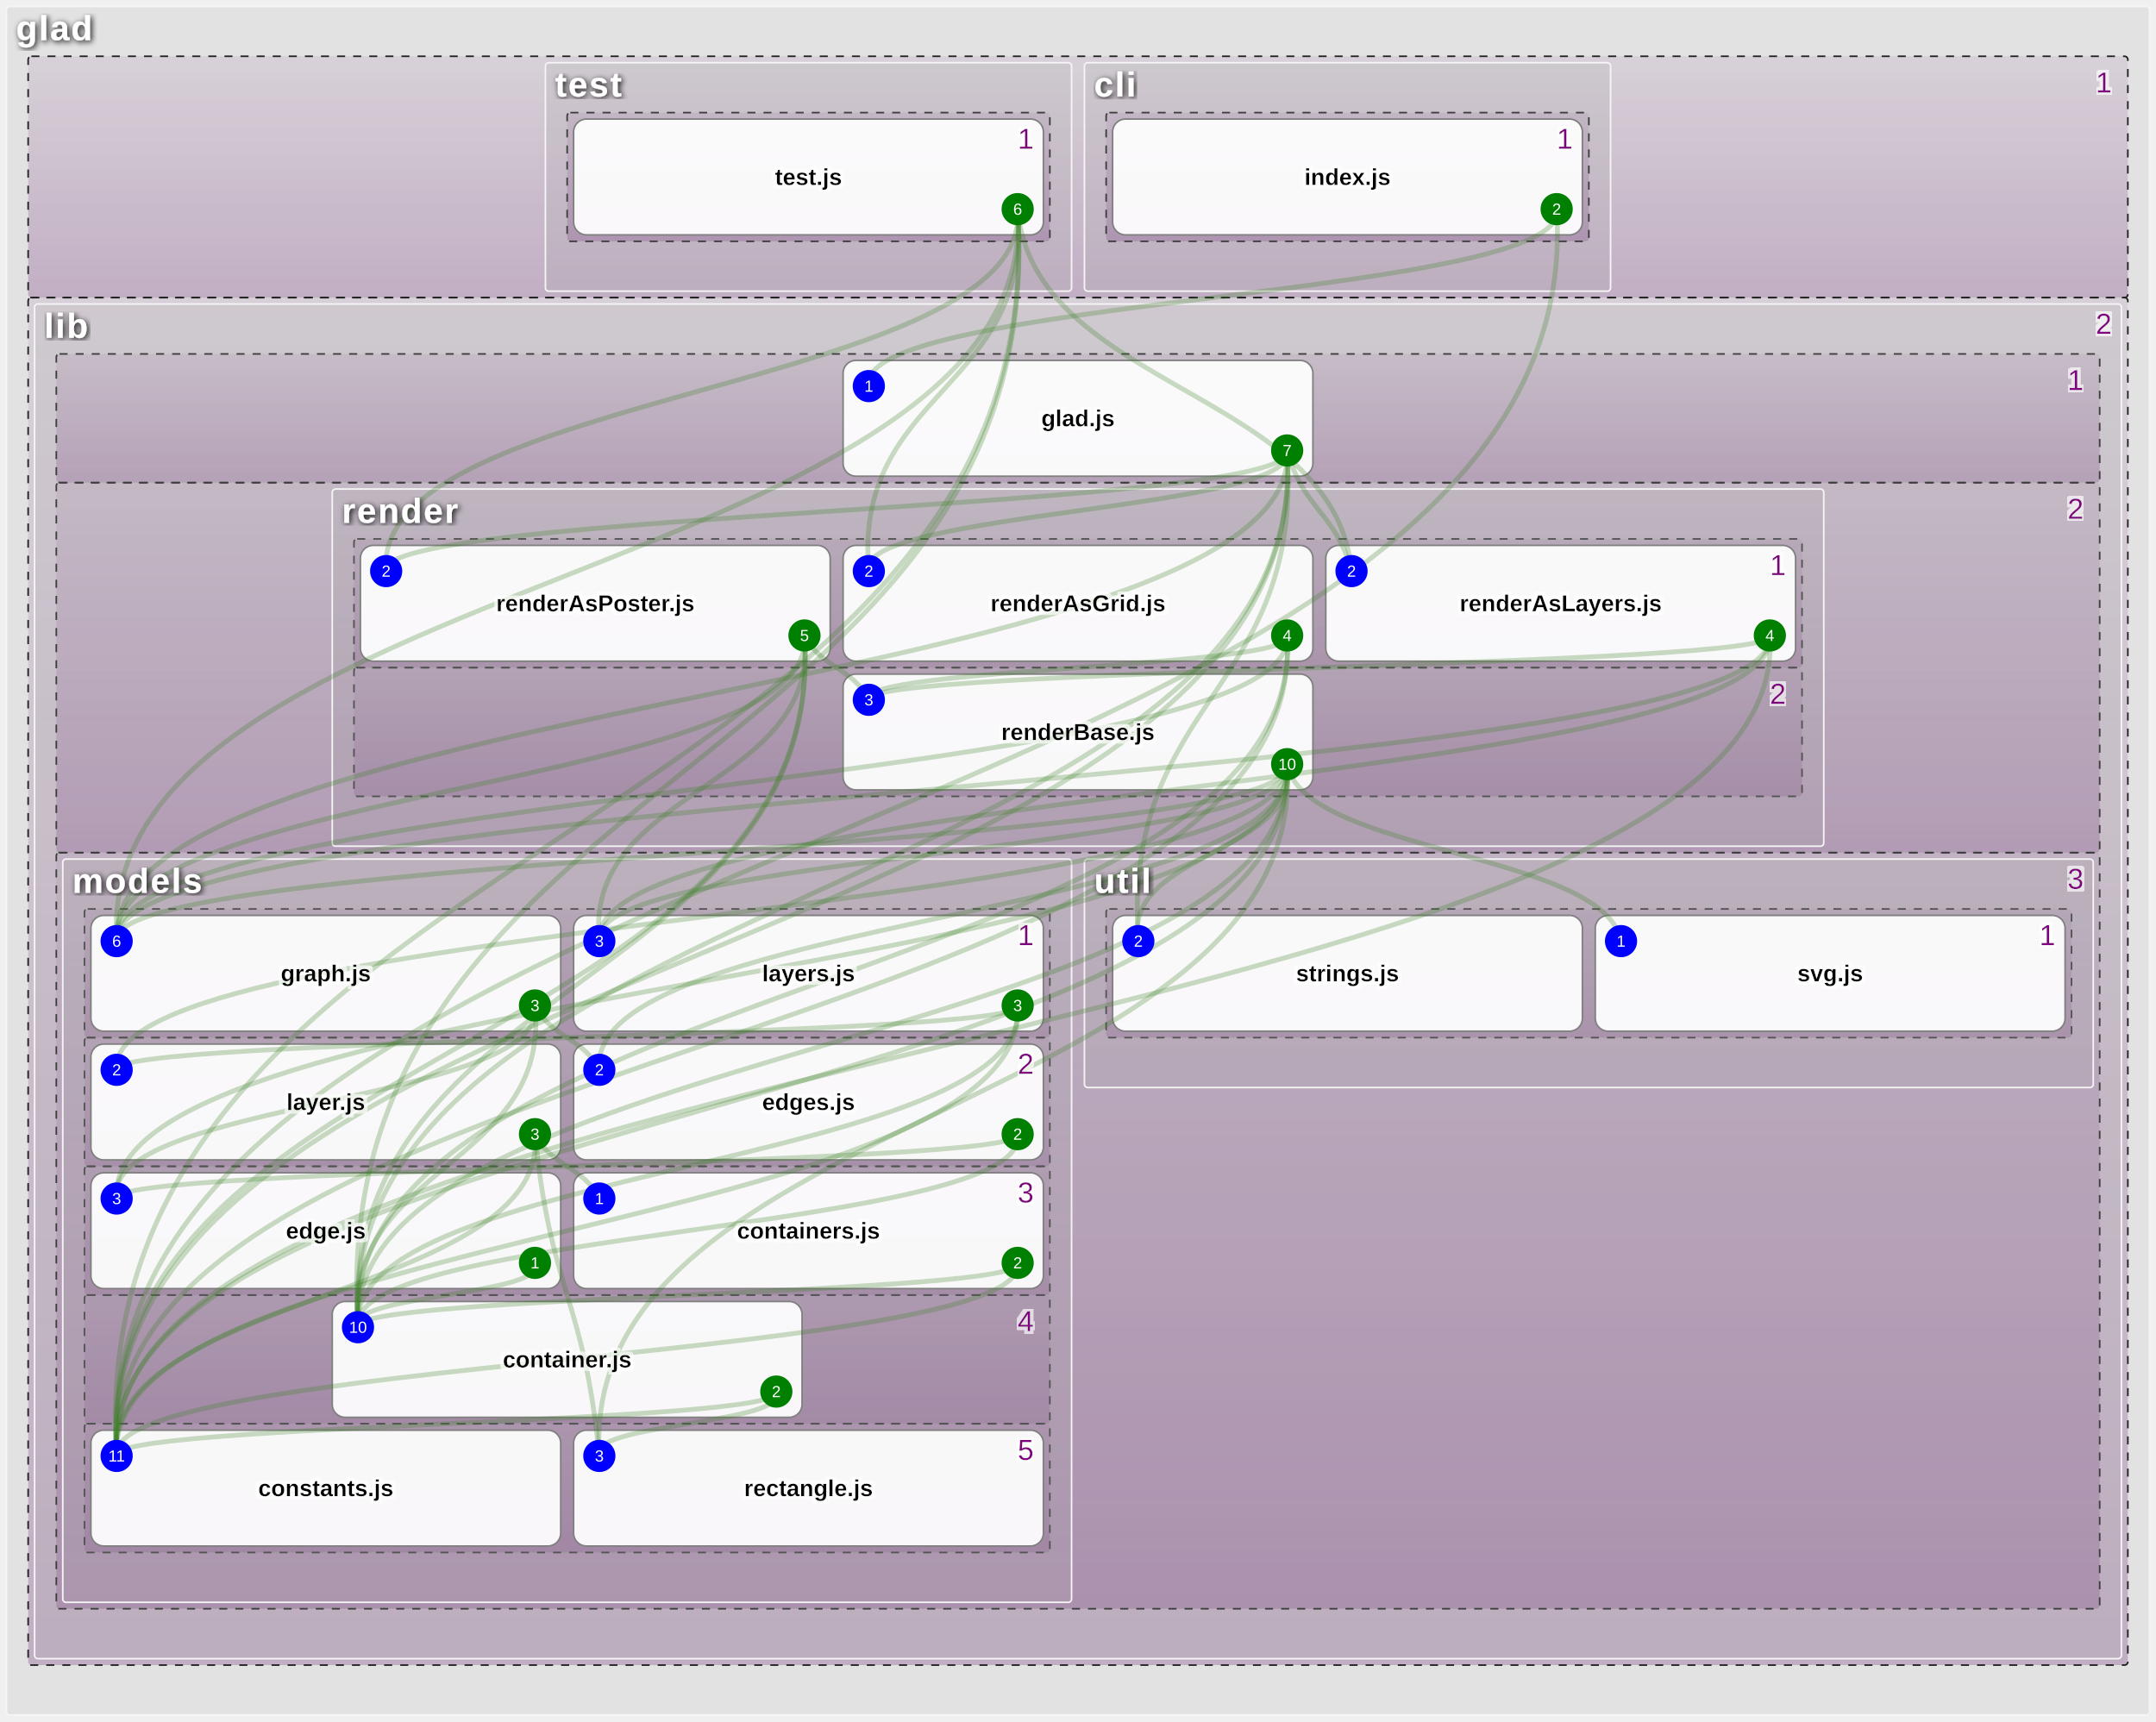
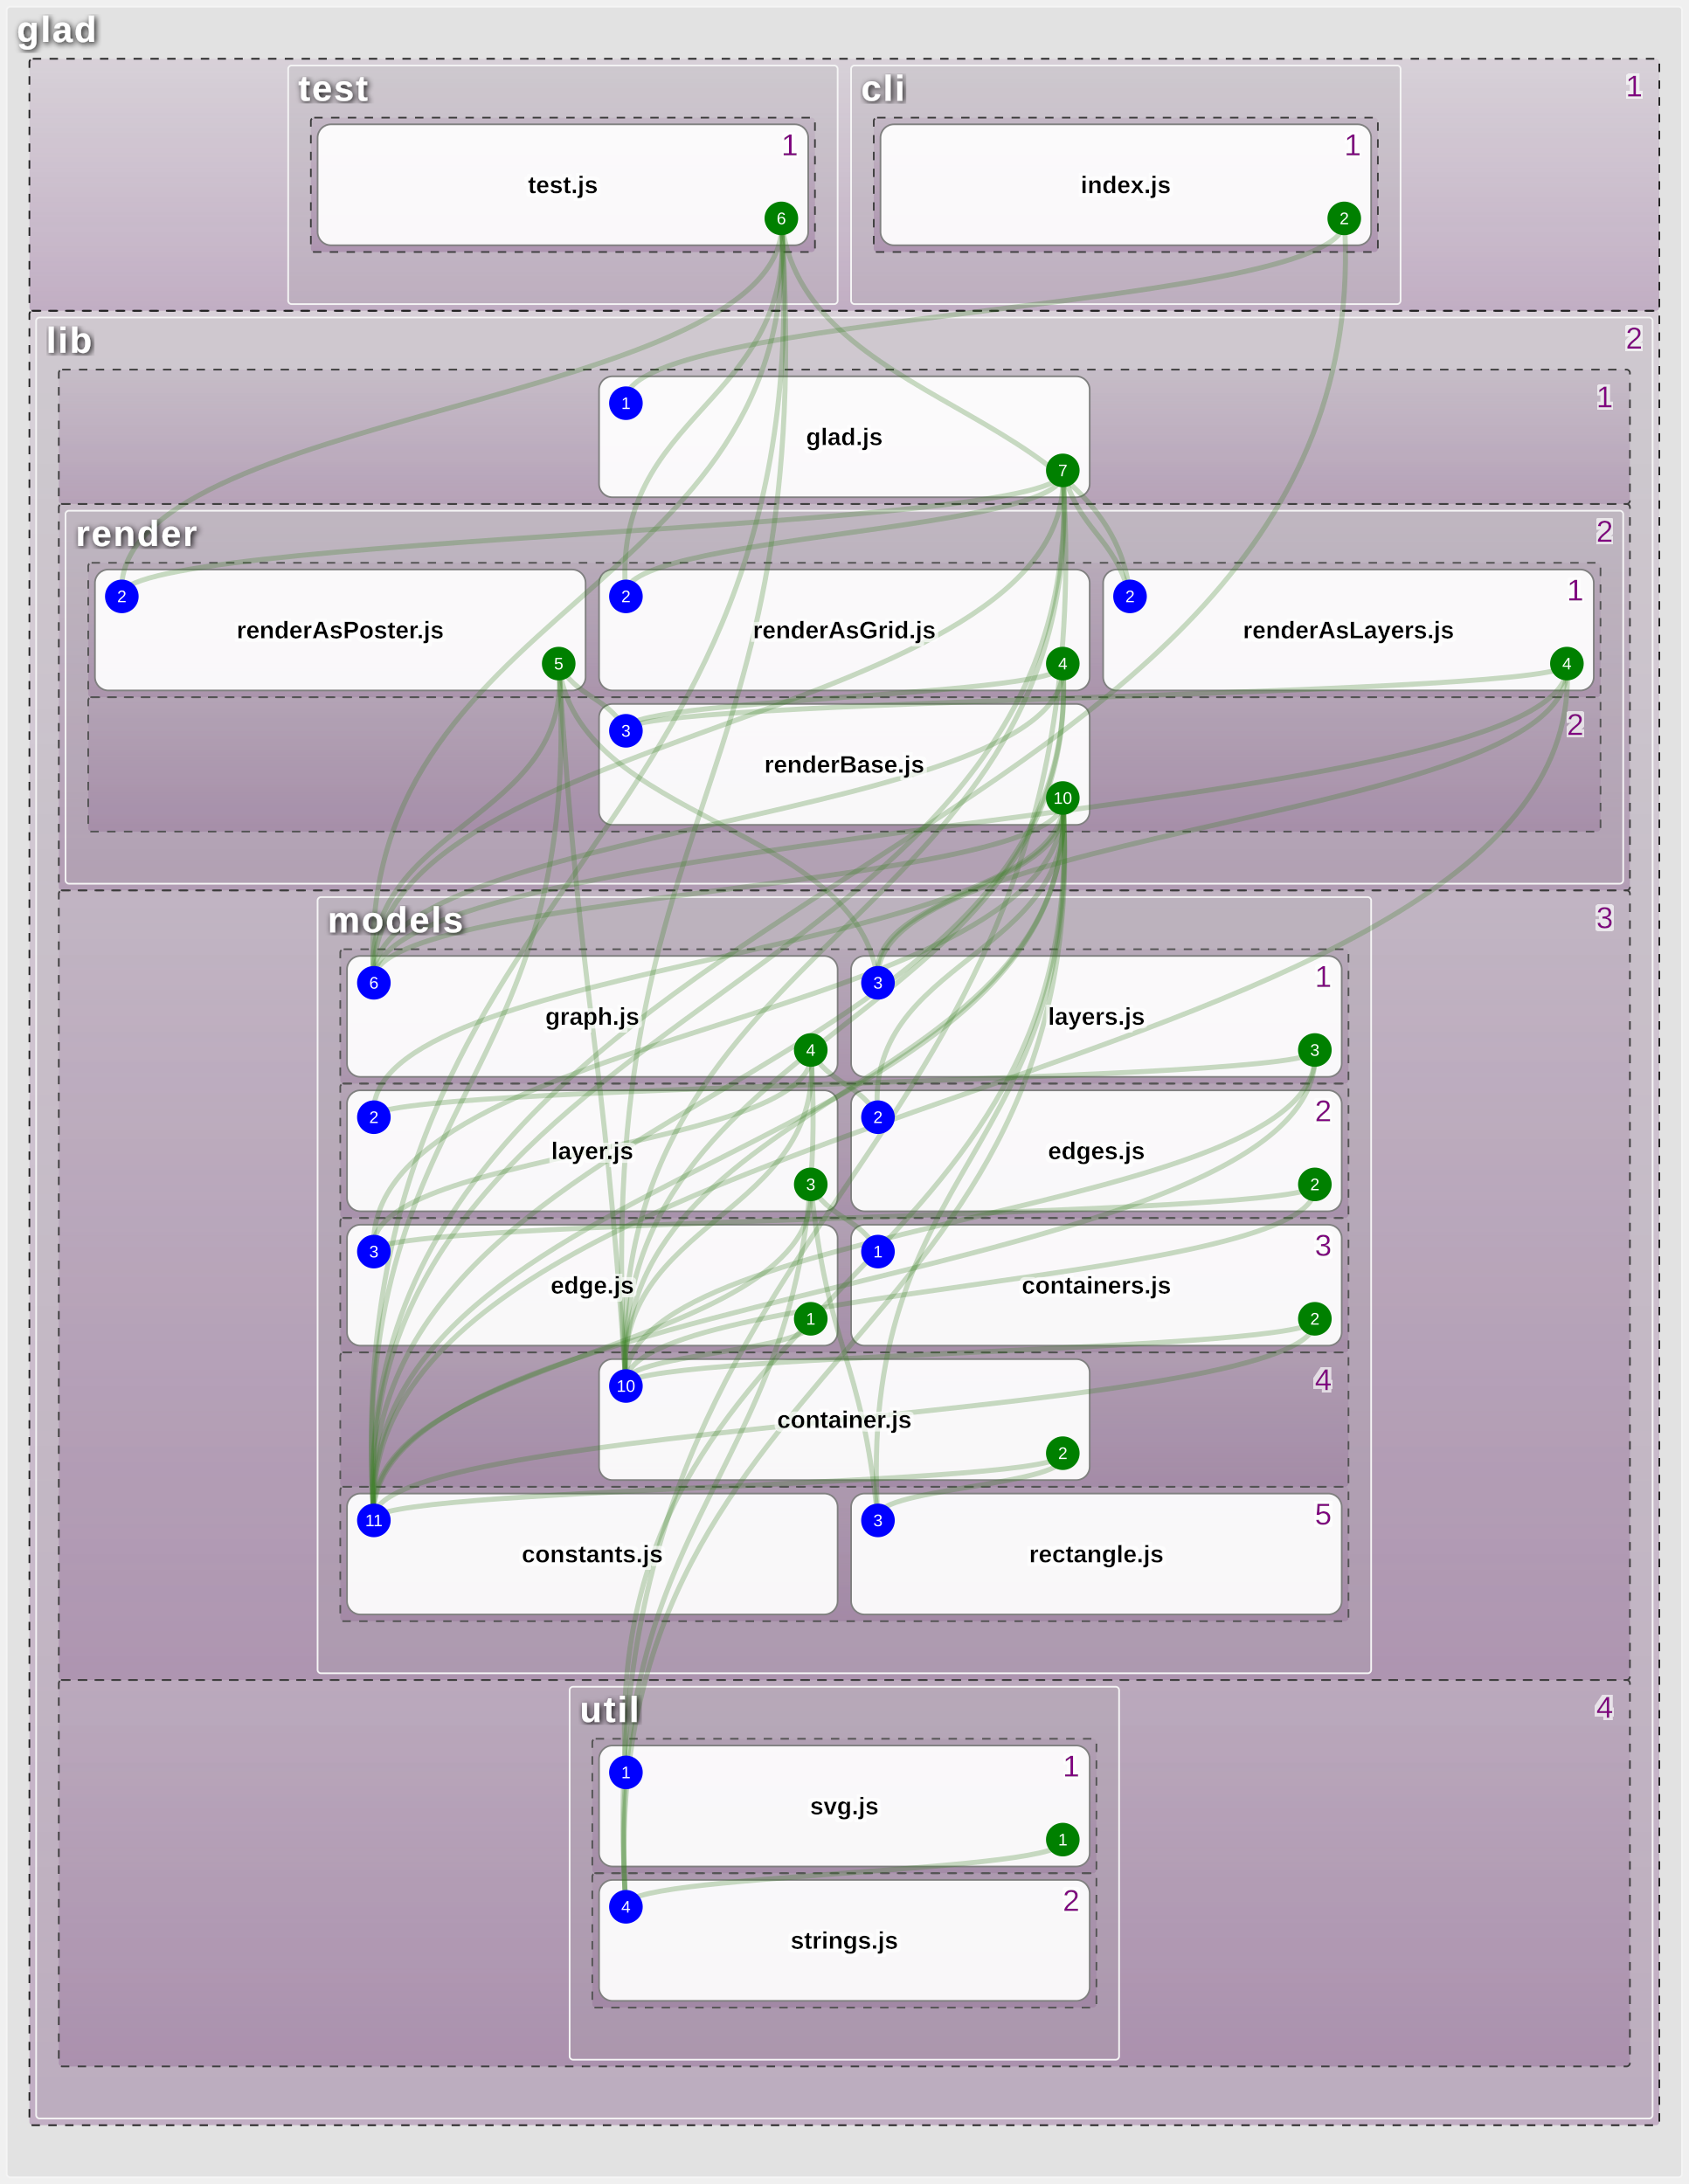
- <svg xmlns="http://www.w3.org/2000/svg" width="1340" height="1070" font-family="Arial, Helvetica, sans-serif" style="background-color:white">
+ <svg xmlns="http://www.w3.org/2000/svg" width="1005" height="1300" font-family="Arial, Helvetica, sans-serif" style="background-color:white">
  <style>
    .layerRectangle {
      stroke: black;
      stroke-dasharray: 5,5;
      fill: url('#layers')
    }
    .layerText {
      fill: purple;
      font-size: 150%;
      filter: url(#outlineWhite);
    }
    .nodeFolder {
      fill: #aaaaaa33;
      stroke: whitesmoke;
    }
    .nodeFile {
      fill: #ffffffee;
      stroke: gray;
    }
    .folderName {
      font-size: 180%;
      fill : white;
      font-weight: bolder;
      text-anchor: start;
      letter-spacing : 1px;
      dominant-baseline: hanging;
      filter: url(#shadow);
    }
    .nodeName {
      fill : black;
      font-weight: bold;
      text-anchor: middle;
      dominant-baseline: central;
      filter: url(#outlineWhite);
    }
    .line {
      fill : none;
      stroke-width: 3;
      opacity: 0.5;
    }
    .line:hover {
      stroke-width: 6;
      opacity: 1;
    }

    </style>
  <defs id="idSvgDef">
    <linearGradient id="layers" gradientTransform="rotate(90)">
      <stop offset="0%" stop-color="rgba(105, 24, 114, 0.10)" />
      <stop offset="100%" stop-color="rgba(105, 24, 114, 0.30)" />
    </linearGradient>
    <filter id="shadow">
      <feGaussianBlur in="SourceAlpha" stdDeviation="2" />
      <feOffset dx="1" dy="1" result="offsetblur" />
      <feFlood flood-color="black" />
      <feComposite in2="offsetblur" operator="in" />
      <feMerge>
        <feMergeNode />
        <feMergeNode in="SourceGraphic" />
      </feMerge>
    </filter>
    <filter id="outlineWhite">
      <feMorphology in="SourceAlpha" result="DILATED" operator="dilate" radius="2" />
      <feFlood flood-color="#ffffffaa" flood-opacity="1" result="WHITE" />
      <feComposite in="WHITE" in2="DILATED" operator="in" result="OUTLINE" />
      <feMerge>
        <feMergeNode in="OUTLINE" />
        <feMergeNode in="SourceGraphic" />
      </feMerge>
    </filter>
    <filter id="outlineBlack">
      <feMorphology in="SourceAlpha" result="DILATED" operator="dilate" radius="2" />
      <feFlood flood-color="#000000aa" flood-opacity="1" result="BLACK" />
      <feComposite in="BLACK" in2="DILATED" operator="in" result="OUTLINE" />
      <feMerge>
        <feMergeNode in="OUTLINE" />
        <feMergeNode in="SourceGraphic" />
      </feMerge>
    </filter>
    <marker id="lineEnd" viewBox="0 -5 30 10" refX="12" orient="auto">
      <path d="M0,-16L32,0L0,16" fill="#3058FFaa" />
    </marker>
    <marker id="lineStart" viewBox="0 -4 8 8" refX="4" orient="auto">
      <circle cx="4" r="4" fill="#377E22aa" />
    </marker>
  </defs>
  <g id="Layers_Rects">
    <g id="Layer:0 of glad">
-       <rect x="17.5" y="35" width="1305" height="150" rx="2" ry="2" class="layerRectangle" id="glad 0" />
+       <rect x="17.5" y="35" width="970" height="150" rx="2" ry="2" class="layerRectangle" id="glad 0" />
    </g>
    <g id="Layer:0 of test">
-       <rect x="352.5" y="70" width="300" height="80" rx="2" ry="2" class="layerRectangle" id="test 0" />
+       <rect x="185" y="70" width="300" height="80" rx="2" ry="2" class="layerRectangle" id="test 0" />
    </g>
    <g id="Layer:0 of cli">
-       <rect x="687.5" y="70" width="300" height="80" rx="2" ry="2" class="layerRectangle" id="cli 0" />
+       <rect x="520" y="70" width="300" height="80" rx="2" ry="2" class="layerRectangle" id="cli 0" />
    </g>
    <g id="Layer:1 of glad">
-       <rect x="17.5" y="185" width="1305" height="850" rx="2" ry="2" class="layerRectangle" id="glad 1" />
+       <rect x="17.5" y="185" width="970" height="1080" rx="2" ry="2" class="layerRectangle" id="glad 1" />
    </g>
    <g id="Layer:0 of lib">
-       <rect x="35" y="220" width="1270" height="80" rx="2" ry="2" class="layerRectangle" id="lib 0" />
+       <rect x="35" y="220" width="935" height="80" rx="2" ry="2" class="layerRectangle" id="lib 0" />
    </g>
    <g id="Layer:1 of lib">
-       <rect x="35" y="300" width="1270" height="230" rx="2" ry="2" class="layerRectangle" id="lib 1" />
+       <rect x="35" y="300" width="935" height="230" rx="2" ry="2" class="layerRectangle" id="lib 1" />
    </g>
    <g id="Layer:0 of render">
-       <rect x="220" y="335" width="900" height="80" rx="2" ry="2" class="layerRectangle" id="render 0" />
+       <rect x="52.5" y="335" width="900" height="80" rx="2" ry="2" class="layerRectangle" id="render 0" />
    </g>
    <g id="Layer:1 of render">
-       <rect x="220" y="415" width="900" height="80" rx="2" ry="2" class="layerRectangle" id="render 1" />
+       <rect x="52.5" y="415" width="900" height="80" rx="2" ry="2" class="layerRectangle" id="render 1" />
    </g>
    <g id="Layer:2 of lib">
-       <rect x="35" y="530" width="1270" height="470" rx="2" ry="2" class="layerRectangle" id="lib 2" />
+       <rect x="35" y="530" width="935" height="470" rx="2" ry="2" class="layerRectangle" id="lib 2" />
    </g>
    <g id="Layer:0 of models">
-       <rect x="52.5" y="565" width="600" height="80" rx="2" ry="2" class="layerRectangle" id="models 0" />
+       <rect x="202.5" y="565" width="600" height="80" rx="2" ry="2" class="layerRectangle" id="models 0" />
    </g>
    <g id="Layer:1 of models">
-       <rect x="52.5" y="645" width="600" height="80" rx="2" ry="2" class="layerRectangle" id="models 1" />
+       <rect x="202.5" y="645" width="600" height="80" rx="2" ry="2" class="layerRectangle" id="models 1" />
    </g>
    <g id="Layer:2 of models">
-       <rect x="52.5" y="725" width="600" height="80" rx="2" ry="2" class="layerRectangle" id="models 2" />
+       <rect x="202.5" y="725" width="600" height="80" rx="2" ry="2" class="layerRectangle" id="models 2" />
    </g>
    <g id="Layer:3 of models">
-       <rect x="52.5" y="805" width="600" height="80" rx="2" ry="2" class="layerRectangle" id="models 3" />
+       <rect x="202.5" y="805" width="600" height="80" rx="2" ry="2" class="layerRectangle" id="models 3" />
    </g>
    <g id="Layer:4 of models">
-       <rect x="52.5" y="885" width="600" height="80" rx="2" ry="2" class="layerRectangle" id="models 4" />
+       <rect x="202.5" y="885" width="600" height="80" rx="2" ry="2" class="layerRectangle" id="models 4" />
+     </g>
+     <g id="Layer:3 of lib">
+       <rect x="35" y="1000" width="935" height="230" rx="2" ry="2" class="layerRectangle" id="lib 3" />
    </g>
    <g id="Layer:0 of util">
-       <rect x="687.5" y="565" width="600" height="80" rx="2" ry="2" class="layerRectangle" id="util 0" />
+       <rect x="352.5" y="1035" width="300" height="80" rx="2" ry="2" class="layerRectangle" id="util 0" />
+     </g>
+     <g id="Layer:1 of util">
+       <rect x="352.5" y="1115" width="300" height="80" rx="2" ry="2" class="layerRectangle" id="util 1" />
    </g>
  </g>
  <g id="Node_glad">
-     <rect x="4" y="4" width="1332" height="1062" rx="2" ry="2" class="nodeFolder" />
+     <rect x="4" y="4" width="997" height="1292" rx="2" ry="2" class="nodeFolder" />
    <g id="Node_lib">
-       <rect x="21.5" y="189" width="1297" height="842" rx="2" ry="2" class="nodeFolder" />
+       <rect x="21.5" y="189" width="962" height="1072" rx="2" ry="2" class="nodeFolder" />
      <g id="Node_glad.js">
-         <rect x="524" y="224" width="292" height="72" rx="8" ry="8" class="nodeFile" />
+         <rect x="356.5" y="224" width="292" height="72" rx="8" ry="8" class="nodeFile" />
      </g>
      <g id="Node_render">
-         <rect x="206.5" y="304" width="927" height="222" rx="2" ry="2" class="nodeFolder" />
+         <rect x="39" y="304" width="927" height="222" rx="2" ry="2" class="nodeFolder" />
        <g id="Node_renderAsPoster.js">
-           <rect x="224" y="339" width="292" height="72" rx="8" ry="8" class="nodeFile" />
+           <rect x="56.5" y="339" width="292" height="72" rx="8" ry="8" class="nodeFile" />
        </g>
        <g id="Node_renderAsGrid.js">
-           <rect x="524" y="339" width="292" height="72" rx="8" ry="8" class="nodeFile" />
+           <rect x="356.5" y="339" width="292" height="72" rx="8" ry="8" class="nodeFile" />
        </g>
        <g id="Node_renderAsLayers.js">
-           <rect x="824" y="339" width="292" height="72" rx="8" ry="8" class="nodeFile" />
+           <rect x="656.5" y="339" width="292" height="72" rx="8" ry="8" class="nodeFile" />
        </g>
        <g id="Node_renderBase.js">
-           <rect x="524" y="419" width="292" height="72" rx="8" ry="8" class="nodeFile" />
+           <rect x="356.5" y="419" width="292" height="72" rx="8" ry="8" class="nodeFile" />
        </g>
      </g>
      <g id="Node_models">
-         <rect x="39" y="534" width="627" height="462" rx="2" ry="2" class="nodeFolder" />
+         <rect x="189" y="534" width="627" height="462" rx="2" ry="2" class="nodeFolder" />
        <g id="Node_graph.js">
-           <rect x="56.5" y="569" width="292" height="72" rx="8" ry="8" class="nodeFile" />
+           <rect x="206.5" y="569" width="292" height="72" rx="8" ry="8" class="nodeFile" />
        </g>
        <g id="Node_layers.js">
-           <rect x="356.5" y="569" width="292" height="72" rx="8" ry="8" class="nodeFile" />
+           <rect x="506.5" y="569" width="292" height="72" rx="8" ry="8" class="nodeFile" />
        </g>
        <g id="Node_layer.js">
-           <rect x="56.5" y="649" width="292" height="72" rx="8" ry="8" class="nodeFile" />
+           <rect x="206.5" y="649" width="292" height="72" rx="8" ry="8" class="nodeFile" />
        </g>
        <g id="Node_edges.js">
-           <rect x="356.5" y="649" width="292" height="72" rx="8" ry="8" class="nodeFile" />
+           <rect x="506.5" y="649" width="292" height="72" rx="8" ry="8" class="nodeFile" />
        </g>
        <g id="Node_edge.js">
-           <rect x="56.5" y="729" width="292" height="72" rx="8" ry="8" class="nodeFile" />
+           <rect x="206.5" y="729" width="292" height="72" rx="8" ry="8" class="nodeFile" />
        </g>
        <g id="Node_containers.js">
-           <rect x="356.5" y="729" width="292" height="72" rx="8" ry="8" class="nodeFile" />
+           <rect x="506.5" y="729" width="292" height="72" rx="8" ry="8" class="nodeFile" />
        </g>
        <g id="Node_container.js">
-           <rect x="206.5" y="809" width="292" height="72" rx="8" ry="8" class="nodeFile" />
+           <rect x="356.5" y="809" width="292" height="72" rx="8" ry="8" class="nodeFile" />
        </g>
        <g id="Node_constants.js">
-           <rect x="56.5" y="889" width="292" height="72" rx="8" ry="8" class="nodeFile" />
+           <rect x="206.5" y="889" width="292" height="72" rx="8" ry="8" class="nodeFile" />
        </g>
        <g id="Node_rectangle.js">
-           <rect x="356.5" y="889" width="292" height="72" rx="8" ry="8" class="nodeFile" />
+           <rect x="506.5" y="889" width="292" height="72" rx="8" ry="8" class="nodeFile" />
        </g>
      </g>
      <g id="Node_util">
-         <rect x="674" y="534" width="627" height="142" rx="2" ry="2" class="nodeFolder" />
+         <rect x="339" y="1004" width="327" height="222" rx="2" ry="2" class="nodeFolder" />
+         <g id="Node_svg.js">
+           <rect x="356.5" y="1039" width="292" height="72" rx="8" ry="8" class="nodeFile" />
+         </g>
        <g id="Node_strings.js">
-           <rect x="691.5" y="569" width="292" height="72" rx="8" ry="8" class="nodeFile" />
-         </g>
-         <g id="Node_svg.js">
-           <rect x="991.5" y="569" width="292" height="72" rx="8" ry="8" class="nodeFile" />
+           <rect x="356.5" y="1119" width="292" height="72" rx="8" ry="8" class="nodeFile" />
        </g>
      </g>
    </g>
    <g id="Node_test">
-       <rect x="339" y="39" width="327" height="142" rx="2" ry="2" class="nodeFolder" />
+       <rect x="171.5" y="39" width="327" height="142" rx="2" ry="2" class="nodeFolder" />
      <g id="Node_test.js">
-         <rect x="356.5" y="74" width="292" height="72" rx="8" ry="8" class="nodeFile" />
+         <rect x="189" y="74" width="292" height="72" rx="8" ry="8" class="nodeFile" />
      </g>
    </g>
    <g id="Node_cli">
-       <rect x="674" y="39" width="327" height="142" rx="2" ry="2" class="nodeFolder" />
+       <rect x="506.5" y="39" width="327" height="142" rx="2" ry="2" class="nodeFolder" />
      <g id="Node_index.js">
-         <rect x="691.5" y="74" width="292" height="72" rx="8" ry="8" class="nodeFile" />
+         <rect x="524" y="74" width="292" height="72" rx="8" ry="8" class="nodeFile" />
      </g>
    </g>
  </g>
  <g id="Edges">
-     <path class="line" d="M482.5 865 C 492.5 885,62.5 885, 72.5 905" fill="none" stroke="#377E2288" />
-     <path class="line" d="M482.5 865 C 492.5 885,362.5 885, 372.5 905" fill="none" stroke="#377E2288" />
-     <path class="line" d="M632.5 785 C 642.5 845,62.5 845, 72.5 905" fill="none" stroke="#377E2288" />
-     <path class="line" d="M632.5 785 C 642.5 805,212.5 805, 222.5 825" fill="none" stroke="#377E2288" />
-     <path class="line" d="M332.5 785 C 342.5 805,212.5 805, 222.5 825" fill="none" stroke="#377E2288" />
-     <path class="line" d="M632.5 705 C 642.5 765,212.5 765, 222.5 825" fill="none" stroke="#377E2288" />
-     <path class="line" d="M632.5 705 C 642.5 725,62.5 725, 72.5 745" fill="none" stroke="#377E2288" />
-     <path class="line" d="M800 280 C 820 592,52.5 593, 72.5 905" fill="none" stroke="#377E2288" />
-     <path class="line" d="M800 280 C 818 552,204.5 553, 222.5 825" fill="none" stroke="#377E2288" />
-     <path class="line" d="M800 280 C 810 432,62.5 433, 72.5 585" fill="none" stroke="#377E2288" />
-     <path class="line" d="M800 280 C 810 317,530 318, 540 355" fill="none" stroke="#377E2288" />
-     <path class="line" d="M800 280 C 810 317,830 318, 840 355" fill="none" stroke="#377E2288" />
-     <path class="line" d="M800 280 C 810 317,230 318, 240 355" fill="none" stroke="#377E2288" />
-     <path class="line" d="M800 280 C 810 432,697.5 433, 707.5 585" fill="none" stroke="#377E2288" />
-     <path class="line" d="M332.5 625 C 342.5 725,212.5 725, 222.5 825" fill="none" stroke="#377E2288" />
-     <path class="line" d="M332.5 625 C 342.5 685,62.5 685, 72.5 745" fill="none" stroke="#377E2288" />
-     <path class="line" d="M332.5 625 C 342.5 645,362.5 645, 372.5 665" fill="none" stroke="#377E2288" />
-     <path class="line" d="M967.5 130 C 992.5 517,47.5 518, 72.5 905" fill="none" stroke="#377E2288" />
-     <path class="line" d="M967.5 130 C 977.5 185,530 185, 540 240" fill="none" stroke="#377E2288" />
-     <path class="line" d="M332.5 705 C 342.5 805,62.5 805, 72.5 905" fill="none" stroke="#377E2288" />
-     <path class="line" d="M332.5 705 C 342.5 725,362.5 725, 372.5 745" fill="none" stroke="#377E2288" />
-     <path class="line" d="M332.5 705 C 342.5 805,362.5 805, 372.5 905" fill="none" stroke="#377E2288" />
-     <path class="line" d="M632.5 625 C 642.5 765,62.5 765, 72.5 905" fill="none" stroke="#377E2288" />
-     <path class="line" d="M632.5 625 C 642.5 725,212.5 725, 222.5 825" fill="none" stroke="#377E2288" />
-     <path class="line" d="M632.5 625 C 642.5 645,62.5 645, 72.5 665" fill="none" stroke="#377E2288" />
-     <path class="line" d="M800 395 C 817 650,55.5 650, 72.5 905" fill="none" stroke="#377E2288" />
-     <path class="line" d="M800 395 C 814 610,208.5 610, 222.5 825" fill="none" stroke="#377E2288" />
-     <path class="line" d="M800 395 C 810 490,62.5 490, 72.5 585" fill="none" stroke="#377E2288" />
-     <path class="line" d="M800 395 C 810 415,530 415, 540 435" fill="none" stroke="#377E2288" />
-     <path class="line" d="M1100 395 C 1117 650,55.5 650, 72.5 905" fill="none" stroke="#377E2288" />
-     <path class="line" d="M1100 395 C 1110 490,62.5 490, 72.5 585" fill="none" stroke="#377E2288" />
-     <path class="line" d="M1100 395 C 1110 490,362.5 490, 372.5 585" fill="none" stroke="#377E2288" />
-     <path class="line" d="M1100 395 C 1110 415,530 415, 540 435" fill="none" stroke="#377E2288" />
-     <path class="line" d="M500 395 C 517 650,55.5 650, 72.5 905" fill="none" stroke="#377E2288" />
-     <path class="line" d="M500 395 C 514 610,208.5 610, 222.5 825" fill="none" stroke="#377E2288" />
-     <path class="line" d="M500 395 C 510 490,62.5 490, 72.5 585" fill="none" stroke="#377E2288" />
-     <path class="line" d="M500 395 C 510 490,362.5 490, 372.5 585" fill="none" stroke="#377E2288" />
-     <path class="line" d="M500 395 C 510 415,530 415, 540 435" fill="none" stroke="#377E2288" />
-     <path class="line" d="M800 475 C 814 690,58.5 690, 72.5 905" fill="none" stroke="#377E2288" />
-     <path class="line" d="M800 475 C 811 650,211.5 650, 222.5 825" fill="none" stroke="#377E2288" />
-     <path class="line" d="M800 475 C 810 610,62.5 610, 72.5 745" fill="none" stroke="#377E2288" />
-     <path class="line" d="M800 475 C 810 570,362.5 570, 372.5 665" fill="none" stroke="#377E2288" />
-     <path class="line" d="M800 475 C 810 530,62.5 530, 72.5 585" fill="none" stroke="#377E2288" />
-     <path class="line" d="M800 475 C 810 570,62.5 570, 72.5 665" fill="none" stroke="#377E2288" />
-     <path class="line" d="M800 475 C 810 530,362.5 530, 372.5 585" fill="none" stroke="#377E2288" />
-     <path class="line" d="M800 475 C 814 690,358.5 690, 372.5 905" fill="none" stroke="#377E2288" />
-     <path class="line" d="M800 475 C 810 530,697.5 530, 707.5 585" fill="none" stroke="#377E2288" />
-     <path class="line" d="M800 475 C 810 530,997.5 530, 1007.5 585" fill="none" stroke="#377E2288" />
-     <path class="line" d="M632.5 130 C 657.5 517,47.5 518, 72.5 905" fill="none" stroke="#377E2288" />
-     <path class="line" d="M632.5 130 C 655.5 477,199.5 478, 222.5 825" fill="none" stroke="#377E2288" />
-     <path class="line" d="M632.5 130 C 647.5 357,57.5 358, 72.5 585" fill="none" stroke="#377E2288" />
-     <path class="line" d="M632.5 130 C 642.5 242,530 243, 540 355" fill="none" stroke="#377E2288" />
-     <path class="line" d="M632.5 130 C 642.5 242,830 243, 840 355" fill="none" stroke="#377E2288" />
-     <path class="line" d="M632.5 130 C 642.5 242,230 243, 240 355" fill="none" stroke="#377E2288" />
+     <path class="line" d="M632.5 865 C 642.5 885,212.5 885, 222.5 905" fill="none" stroke="#377E2288">
+       </path>
+     <path class="line" d="M632.5 865 C 642.5 885,512.5 885, 522.5 905" fill="none" stroke="#377E2288">
+       </path>
+     <path class="line" d="M782.5 785 C 792.5 845,212.5 845, 222.5 905" fill="none" stroke="#377E2288">
+       </path>
+     <path class="line" d="M782.5 785 C 792.5 805,362.5 805, 372.5 825" fill="none" stroke="#377E2288">
+       </path>
+     <path class="line" d="M482.5 785 C 492.5 805,362.5 805, 372.5 825" fill="none" stroke="#377E2288">
+       </path>
+     <path class="line" d="M782.5 705 C 792.5 765,362.5 765, 372.5 825" fill="none" stroke="#377E2288">
+       </path>
+     <path class="line" d="M782.5 705 C 792.5 725,212.5 725, 222.5 745" fill="none" stroke="#377E2288">
+       </path>
+     <path class="line" d="M632.5 280 C 652.5 592,202.5 593, 222.5 905" fill="none" stroke="#377E2288">
+       </path>
+     <path class="line" d="M632.5 280 C 650.5 552,354.5 553, 372.5 825" fill="none" stroke="#377E2288">
+       </path>
+     <path class="line" d="M632.5 280 C 642.5 432,212.5 433, 222.5 585" fill="none" stroke="#377E2288">
+       </path>
+     <path class="line" d="M632.5 280 C 642.5 317,362.5 318, 372.5 355" fill="none" stroke="#377E2288">
+       </path>
+     <path class="line" d="M632.5 280 C 642.5 317,662.5 318, 672.5 355" fill="none" stroke="#377E2288">
+       </path>
+     <path class="line" d="M632.5 280 C 642.5 317,62.5 318, 72.5 355" fill="none" stroke="#377E2288">
+       </path>
+     <path class="line" d="M632.5 280 C 660.5 707,344.5 708, 372.5 1135" fill="none" stroke="#377E2288">
+       </path>
+     <path class="line" d="M482.5 625 C 492.5 725,362.5 725, 372.5 825" fill="none" stroke="#377E2288">
+       </path>
+     <path class="line" d="M482.5 625 C 492.5 685,212.5 685, 222.5 745" fill="none" stroke="#377E2288">
+       </path>
+     <path class="line" d="M482.5 625 C 492.5 645,512.5 645, 522.5 665" fill="none" stroke="#377E2288">
+       </path>
+     <path class="line" d="M482.5 625 C 499.5 880,355.5 880, 372.5 1135" fill="none" stroke="#377E2288">
+       </path>
+     <path class="line" d="M800 130 C 825 517,197.5 518, 222.5 905" fill="none" stroke="#377E2288">
+       </path>
+     <path class="line" d="M800 130 C 810 185,362.5 185, 372.5 240" fill="none" stroke="#377E2288">
+       </path>
+     <path class="line" d="M482.5 705 C 492.5 805,212.5 805, 222.5 905" fill="none" stroke="#377E2288">
+       </path>
+     <path class="line" d="M482.5 705 C 492.5 725,512.5 725, 522.5 745" fill="none" stroke="#377E2288">
+       </path>
+     <path class="line" d="M482.5 705 C 492.5 805,512.5 805, 522.5 905" fill="none" stroke="#377E2288">
+       </path>
+     <path class="line" d="M782.5 625 C 792.5 765,212.5 765, 222.5 905" fill="none" stroke="#377E2288">
+       </path>
+     <path class="line" d="M782.5 625 C 792.5 725,362.5 725, 372.5 825" fill="none" stroke="#377E2288">
+       </path>
+     <path class="line" d="M782.5 625 C 792.5 645,212.5 645, 222.5 665" fill="none" stroke="#377E2288">
+       </path>
+     <path class="line" d="M632.5 395 C 649.5 650,205.5 650, 222.5 905" fill="none" stroke="#377E2288">
+       </path>
+     <path class="line" d="M632.5 395 C 646.5 610,358.5 610, 372.5 825" fill="none" stroke="#377E2288">
+       </path>
+     <path class="line" d="M632.5 395 C 642.5 490,212.5 490, 222.5 585" fill="none" stroke="#377E2288">
+       </path>
+     <path class="line" d="M632.5 395 C 642.5 415,362.5 415, 372.5 435" fill="none" stroke="#377E2288">
+       </path>
+     <path class="line" d="M932.5 395 C 949.5 650,205.5 650, 222.5 905" fill="none" stroke="#377E2288">
+       </path>
+     <path class="line" d="M932.5 395 C 942.5 490,212.5 490, 222.5 585" fill="none" stroke="#377E2288">
+       </path>
+     <path class="line" d="M932.5 395 C 942.5 490,512.5 490, 522.5 585" fill="none" stroke="#377E2288">
+       </path>
+     <path class="line" d="M932.5 395 C 942.5 415,362.5 415, 372.5 435" fill="none" stroke="#377E2288">
+       </path>
+     <path class="line" d="M332.5 395 C 349.5 650,205.5 650, 222.5 905" fill="none" stroke="#377E2288">
+       </path>
+     <path class="line" d="M332.5 395 C 346.5 610,358.5 610, 372.5 825" fill="none" stroke="#377E2288">
+       </path>
+     <path class="line" d="M332.5 395 C 342.5 490,212.5 490, 222.5 585" fill="none" stroke="#377E2288">
+       </path>
+     <path class="line" d="M332.5 395 C 342.5 490,512.5 490, 522.5 585" fill="none" stroke="#377E2288">
+       </path>
+     <path class="line" d="M332.5 395 C 342.5 415,362.5 415, 372.5 435" fill="none" stroke="#377E2288">
+       </path>
+     <path class="line" d="M632.5 475 C 646.5 690,208.5 690, 222.5 905" fill="none" stroke="#377E2288">
+       </path>
+     <path class="line" d="M632.5 475 C 643.5 650,361.5 650, 372.5 825" fill="none" stroke="#377E2288">
+       </path>
+     <path class="line" d="M632.5 475 C 642.5 610,212.5 610, 222.5 745" fill="none" stroke="#377E2288">
+       </path>
+     <path class="line" d="M632.5 475 C 642.5 570,512.5 570, 522.5 665" fill="none" stroke="#377E2288">
+       </path>
+     <path class="line" d="M632.5 475 C 642.5 530,212.5 530, 222.5 585" fill="none" stroke="#377E2288">
+       </path>
+     <path class="line" d="M632.5 475 C 642.5 570,212.5 570, 222.5 665" fill="none" stroke="#377E2288">
+       </path>
+     <path class="line" d="M632.5 475 C 642.5 530,512.5 530, 522.5 585" fill="none" stroke="#377E2288">
+       </path>
+     <path class="line" d="M632.5 475 C 646.5 690,508.5 690, 522.5 905" fill="none" stroke="#377E2288">
+       </path>
+     <path class="line" d="M632.5 475 C 654.5 805,350.5 805, 372.5 1135" fill="none" stroke="#377E2288">
+       </path>
+     <path class="line" d="M632.5 475 C 651.5 765,353.5 765, 372.5 1055" fill="none" stroke="#377E2288">
+       </path>
+     <path class="line" d="M632.5 1095 C 642.5 1115,362.5 1115, 372.5 1135" fill="none" stroke="#377E2288">
+       </path>
+     <path class="line" d="M465 130 C 490 517,197.5 518, 222.5 905" fill="none" stroke="#377E2288">
+       </path>
+     <path class="line" d="M465 130 C 488 477,349.5 478, 372.5 825" fill="none" stroke="#377E2288">
+       </path>
+     <path class="line" d="M465 130 C 480 357,207.5 358, 222.5 585" fill="none" stroke="#377E2288">
+       </path>
+     <path class="line" d="M465 130 C 475 242,362.5 243, 372.5 355" fill="none" stroke="#377E2288">
+       </path>
+     <path class="line" d="M465 130 C 475 242,662.5 243, 672.5 355" fill="none" stroke="#377E2288">
+       </path>
+     <path class="line" d="M465 130 C 475 242,62.5 243, 72.5 355" fill="none" stroke="#377E2288">
+       </path>
  </g>
  <g id="Counters_glad">
    <g id="Counters_lib">
      <g id="Counters_glad.js">
        <g>
-           <circle cx="800" cy="280" r="10" fill="green" />
-           <text x="800" y="280" fill="white" font-size="10" text-anchor="middle" dominant-baseline="central">7</text>
+           <circle cx="632.5" cy="280" r="10" fill="green" />
+           <text x="632.5" y="280" fill="white" font-size="10" text-anchor="middle" dominant-baseline="central">7</text>
        </g>
        <g>
-           <circle cx="540" cy="240" r="10" fill="blue" />
-           <text x="540" y="240" fill="white" font-size="10" text-anchor="middle" dominant-baseline="central">1</text>
+           <circle cx="372.5" cy="240" r="10" fill="blue" />
+           <text x="372.5" y="240" fill="white" font-size="10" text-anchor="middle" dominant-baseline="central">1</text>
        </g>
      </g>
      <g id="Counters_render">
        <g id="Counters_renderAsPoster.js">
          <g>
-             <circle cx="500" cy="395" r="10" fill="green" />
-             <text x="500" y="395" fill="white" font-size="10" text-anchor="middle" dominant-baseline="central">5</text>
-           </g>
-           <g>
-             <circle cx="240" cy="355" r="10" fill="blue" />
-             <text x="240" y="355" fill="white" font-size="10" text-anchor="middle" dominant-baseline="central">2</text>
+             <circle cx="332.5" cy="395" r="10" fill="green" />
+             <text x="332.5" y="395" fill="white" font-size="10" text-anchor="middle" dominant-baseline="central">5</text>
+           </g>
+           <g>
+             <circle cx="72.5" cy="355" r="10" fill="blue" />
+             <text x="72.5" y="355" fill="white" font-size="10" text-anchor="middle" dominant-baseline="central">2</text>
          </g>
        </g>
        <g id="Counters_renderAsGrid.js">
          <g>
-             <circle cx="800" cy="395" r="10" fill="green" />
-             <text x="800" y="395" fill="white" font-size="10" text-anchor="middle" dominant-baseline="central">4</text>
-           </g>
-           <g>
-             <circle cx="540" cy="355" r="10" fill="blue" />
-             <text x="540" y="355" fill="white" font-size="10" text-anchor="middle" dominant-baseline="central">2</text>
+             <circle cx="632.5" cy="395" r="10" fill="green" />
+             <text x="632.5" y="395" fill="white" font-size="10" text-anchor="middle" dominant-baseline="central">4</text>
+           </g>
+           <g>
+             <circle cx="372.5" cy="355" r="10" fill="blue" />
+             <text x="372.5" y="355" fill="white" font-size="10" text-anchor="middle" dominant-baseline="central">2</text>
          </g>
        </g>
        <g id="Counters_renderAsLayers.js">
          <g>
-             <circle cx="1100" cy="395" r="10" fill="green" />
-             <text x="1100" y="395" fill="white" font-size="10" text-anchor="middle" dominant-baseline="central">4</text>
-           </g>
-           <g>
-             <circle cx="840" cy="355" r="10" fill="blue" />
-             <text x="840" y="355" fill="white" font-size="10" text-anchor="middle" dominant-baseline="central">2</text>
+             <circle cx="932.5" cy="395" r="10" fill="green" />
+             <text x="932.5" y="395" fill="white" font-size="10" text-anchor="middle" dominant-baseline="central">4</text>
+           </g>
+           <g>
+             <circle cx="672.5" cy="355" r="10" fill="blue" />
+             <text x="672.5" y="355" fill="white" font-size="10" text-anchor="middle" dominant-baseline="central">2</text>
          </g>
        </g>
        <g id="Counters_renderBase.js">
          <g>
-             <circle cx="800" cy="475" r="10" fill="green" />
-             <text x="800" y="475" fill="white" font-size="10" text-anchor="middle" dominant-baseline="central">10</text>
-           </g>
-           <g>
-             <circle cx="540" cy="435" r="10" fill="blue" />
-             <text x="540" y="435" fill="white" font-size="10" text-anchor="middle" dominant-baseline="central">3</text>
+             <circle cx="632.5" cy="475" r="10" fill="green" />
+             <text x="632.5" y="475" fill="white" font-size="10" text-anchor="middle" dominant-baseline="central">10</text>
+           </g>
+           <g>
+             <circle cx="372.5" cy="435" r="10" fill="blue" />
+             <text x="372.5" y="435" fill="white" font-size="10" text-anchor="middle" dominant-baseline="central">3</text>
          </g>
        </g>
      </g>
      <g id="Counters_models">
        <g id="Counters_graph.js">
          <g>
-             <circle cx="332.5" cy="625" r="10" fill="green" />
-             <text x="332.5" y="625" fill="white" font-size="10" text-anchor="middle" dominant-baseline="central">3</text>
-           </g>
-           <g>
-             <circle cx="72.5" cy="585" r="10" fill="blue" />
-             <text x="72.5" y="585" fill="white" font-size="10" text-anchor="middle" dominant-baseline="central">6</text>
+             <circle cx="482.5" cy="625" r="10" fill="green" />
+             <text x="482.5" y="625" fill="white" font-size="10" text-anchor="middle" dominant-baseline="central">4</text>
+           </g>
+           <g>
+             <circle cx="222.5" cy="585" r="10" fill="blue" />
+             <text x="222.5" y="585" fill="white" font-size="10" text-anchor="middle" dominant-baseline="central">6</text>
          </g>
        </g>
        <g id="Counters_layers.js">
          <g>
-             <circle cx="632.5" cy="625" r="10" fill="green" />
-             <text x="632.5" y="625" fill="white" font-size="10" text-anchor="middle" dominant-baseline="central">3</text>
-           </g>
-           <g>
-             <circle cx="372.5" cy="585" r="10" fill="blue" />
-             <text x="372.5" y="585" fill="white" font-size="10" text-anchor="middle" dominant-baseline="central">3</text>
+             <circle cx="782.5" cy="625" r="10" fill="green" />
+             <text x="782.5" y="625" fill="white" font-size="10" text-anchor="middle" dominant-baseline="central">3</text>
+           </g>
+           <g>
+             <circle cx="522.5" cy="585" r="10" fill="blue" />
+             <text x="522.5" y="585" fill="white" font-size="10" text-anchor="middle" dominant-baseline="central">3</text>
          </g>
        </g>
        <g id="Counters_layer.js">
          <g>
-             <circle cx="332.5" cy="705" r="10" fill="green" />
-             <text x="332.5" y="705" fill="white" font-size="10" text-anchor="middle" dominant-baseline="central">3</text>
-           </g>
-           <g>
-             <circle cx="72.5" cy="665" r="10" fill="blue" />
-             <text x="72.5" y="665" fill="white" font-size="10" text-anchor="middle" dominant-baseline="central">2</text>
+             <circle cx="482.5" cy="705" r="10" fill="green" />
+             <text x="482.5" y="705" fill="white" font-size="10" text-anchor="middle" dominant-baseline="central">3</text>
+           </g>
+           <g>
+             <circle cx="222.5" cy="665" r="10" fill="blue" />
+             <text x="222.5" y="665" fill="white" font-size="10" text-anchor="middle" dominant-baseline="central">2</text>
          </g>
        </g>
        <g id="Counters_edges.js">
          <g>
-             <circle cx="632.5" cy="705" r="10" fill="green" />
-             <text x="632.5" y="705" fill="white" font-size="10" text-anchor="middle" dominant-baseline="central">2</text>
-           </g>
-           <g>
-             <circle cx="372.5" cy="665" r="10" fill="blue" />
-             <text x="372.5" y="665" fill="white" font-size="10" text-anchor="middle" dominant-baseline="central">2</text>
+             <circle cx="782.5" cy="705" r="10" fill="green" />
+             <text x="782.5" y="705" fill="white" font-size="10" text-anchor="middle" dominant-baseline="central">2</text>
+           </g>
+           <g>
+             <circle cx="522.5" cy="665" r="10" fill="blue" />
+             <text x="522.5" y="665" fill="white" font-size="10" text-anchor="middle" dominant-baseline="central">2</text>
          </g>
        </g>
        <g id="Counters_edge.js">
          <g>
-             <circle cx="332.5" cy="785" r="10" fill="green" />
-             <text x="332.5" y="785" fill="white" font-size="10" text-anchor="middle" dominant-baseline="central">1</text>
-           </g>
-           <g>
-             <circle cx="72.5" cy="745" r="10" fill="blue" />
-             <text x="72.5" y="745" fill="white" font-size="10" text-anchor="middle" dominant-baseline="central">3</text>
+             <circle cx="482.5" cy="785" r="10" fill="green" />
+             <text x="482.5" y="785" fill="white" font-size="10" text-anchor="middle" dominant-baseline="central">1</text>
+           </g>
+           <g>
+             <circle cx="222.5" cy="745" r="10" fill="blue" />
+             <text x="222.5" y="745" fill="white" font-size="10" text-anchor="middle" dominant-baseline="central">3</text>
          </g>
        </g>
        <g id="Counters_containers.js">
          <g>
-             <circle cx="632.5" cy="785" r="10" fill="green" />
-             <text x="632.5" y="785" fill="white" font-size="10" text-anchor="middle" dominant-baseline="central">2</text>
-           </g>
-           <g>
-             <circle cx="372.5" cy="745" r="10" fill="blue" />
-             <text x="372.5" y="745" fill="white" font-size="10" text-anchor="middle" dominant-baseline="central">1</text>
+             <circle cx="782.5" cy="785" r="10" fill="green" />
+             <text x="782.5" y="785" fill="white" font-size="10" text-anchor="middle" dominant-baseline="central">2</text>
+           </g>
+           <g>
+             <circle cx="522.5" cy="745" r="10" fill="blue" />
+             <text x="522.5" y="745" fill="white" font-size="10" text-anchor="middle" dominant-baseline="central">1</text>
          </g>
        </g>
        <g id="Counters_container.js">
          <g>
-             <circle cx="482.5" cy="865" r="10" fill="green" />
-             <text x="482.5" y="865" fill="white" font-size="10" text-anchor="middle" dominant-baseline="central">2</text>
-           </g>
-           <g>
-             <circle cx="222.5" cy="825" r="10" fill="blue" />
-             <text x="222.5" y="825" fill="white" font-size="10" text-anchor="middle" dominant-baseline="central">10</text>
+             <circle cx="632.5" cy="865" r="10" fill="green" />
+             <text x="632.5" y="865" fill="white" font-size="10" text-anchor="middle" dominant-baseline="central">2</text>
+           </g>
+           <g>
+             <circle cx="372.5" cy="825" r="10" fill="blue" />
+             <text x="372.5" y="825" fill="white" font-size="10" text-anchor="middle" dominant-baseline="central">10</text>
          </g>
        </g>
        <g id="Counters_constants.js">
          <g>
-             <circle cx="72.5" cy="905" r="10" fill="blue" />
-             <text x="72.5" y="905" fill="white" font-size="10" text-anchor="middle" dominant-baseline="central">11</text>
+             <circle cx="222.5" cy="905" r="10" fill="blue" />
+             <text x="222.5" y="905" fill="white" font-size="10" text-anchor="middle" dominant-baseline="central">11</text>
          </g>
        </g>
        <g id="Counters_rectangle.js">
          <g>
-             <circle cx="372.5" cy="905" r="10" fill="blue" />
-             <text x="372.5" y="905" fill="white" font-size="10" text-anchor="middle" dominant-baseline="central">3</text>
+             <circle cx="522.5" cy="905" r="10" fill="blue" />
+             <text x="522.5" y="905" fill="white" font-size="10" text-anchor="middle" dominant-baseline="central">3</text>
          </g>
        </g>
      </g>
      <g id="Counters_util">
+         <g id="Counters_svg.js">
+           <g>
+             <circle cx="632.5" cy="1095" r="10" fill="green" />
+             <text x="632.5" y="1095" fill="white" font-size="10" text-anchor="middle" dominant-baseline="central">1</text>
+           </g>
+           <g>
+             <circle cx="372.5" cy="1055" r="10" fill="blue" />
+             <text x="372.5" y="1055" fill="white" font-size="10" text-anchor="middle" dominant-baseline="central">1</text>
+           </g>
+         </g>
        <g id="Counters_strings.js">
          <g>
-             <circle cx="707.5" cy="585" r="10" fill="blue" />
-             <text x="707.5" y="585" fill="white" font-size="10" text-anchor="middle" dominant-baseline="central">2</text>
-           </g>
-         </g>
-         <g id="Counters_svg.js">
-           <g>
-             <circle cx="1007.5" cy="585" r="10" fill="blue" />
-             <text x="1007.5" y="585" fill="white" font-size="10" text-anchor="middle" dominant-baseline="central">1</text>
+             <circle cx="372.5" cy="1135" r="10" fill="blue" />
+             <text x="372.5" y="1135" fill="white" font-size="10" text-anchor="middle" dominant-baseline="central">4</text>
          </g>
        </g>
      </g>
    </g>
    <g id="Counters_test">
      <g id="Counters_test.js">
        <g>
-           <circle cx="632.5" cy="130" r="10" fill="green" />
-           <text x="632.5" y="130" fill="white" font-size="10" text-anchor="middle" dominant-baseline="central">6</text>
+           <circle cx="465" cy="130" r="10" fill="green" />
+           <text x="465" y="130" fill="white" font-size="10" text-anchor="middle" dominant-baseline="central">6</text>
        </g>
      </g>
    </g>
    <g id="Counters_cli">
      <g id="Counters_index.js">
        <g>
-           <circle cx="967.5" cy="130" r="10" fill="green" />
-           <text x="967.5" y="130" fill="white" font-size="10" text-anchor="middle" dominant-baseline="central">2</text>
+           <circle cx="800" cy="130" r="10" fill="green" />
+           <text x="800" y="130" fill="white" font-size="10" text-anchor="middle" dominant-baseline="central">2</text>
        </g>
      </g>
    </g>
  </g>
  <g id="Labels_glad">
    <text class="folderName" x="10" y="10">glad</text>
    <g id="Labels_lib">
      <text class="folderName" x="27.5" y="195">lib</text>
      <g id="Labels_glad.js">
-         <text class="nodeName" x="670" y="260" font-size="120%">glad.js</text>
+         <text class="nodeName" x="502.5" y="260" font-size="120%">glad.js</text>
      </g>
      <g id="Labels_render">
-         <text class="folderName" x="212.5" y="310">render</text>
+         <text class="folderName" x="45" y="310">render</text>
        <g id="Labels_renderAsPoster.js">
-           <text class="nodeName" x="370" y="375" font-size="120%">renderAsPoster.js</text>
+           <text class="nodeName" x="202.5" y="375" font-size="120%">renderAsPoster.js</text>
        </g>
        <g id="Labels_renderAsGrid.js">
-           <text class="nodeName" x="670" y="375" font-size="120%">renderAsGrid.js</text>
+           <text class="nodeName" x="502.5" y="375" font-size="120%">renderAsGrid.js</text>
        </g>
        <g id="Labels_renderAsLayers.js">
-           <text class="nodeName" x="970" y="375" font-size="120%">renderAsLayers.js</text>
+           <text class="nodeName" x="802.5" y="375" font-size="120%">renderAsLayers.js</text>
        </g>
        <g id="Labels_renderBase.js">
-           <text class="nodeName" x="670" y="455" font-size="120%">renderBase.js</text>
+           <text class="nodeName" x="502.5" y="455" font-size="120%">renderBase.js</text>
        </g>
      </g>
      <g id="Labels_models">
-         <text class="folderName" x="45" y="540">models</text>
+         <text class="folderName" x="195" y="540">models</text>
        <g id="Labels_graph.js">
-           <text class="nodeName" x="202.5" y="605" font-size="120%">graph.js</text>
+           <text class="nodeName" x="352.5" y="605" font-size="120%">graph.js</text>
        </g>
        <g id="Labels_layers.js">
-           <text class="nodeName" x="502.5" y="605" font-size="120%">layers.js</text>
+           <text class="nodeName" x="652.5" y="605" font-size="120%">layers.js</text>
        </g>
        <g id="Labels_layer.js">
-           <text class="nodeName" x="202.5" y="685" font-size="120%">layer.js</text>
+           <text class="nodeName" x="352.5" y="685" font-size="120%">layer.js</text>
        </g>
        <g id="Labels_edges.js">
-           <text class="nodeName" x="502.5" y="685" font-size="120%">edges.js</text>
+           <text class="nodeName" x="652.5" y="685" font-size="120%">edges.js</text>
        </g>
        <g id="Labels_edge.js">
-           <text class="nodeName" x="202.5" y="765" font-size="120%">edge.js</text>
+           <text class="nodeName" x="352.5" y="765" font-size="120%">edge.js</text>
        </g>
        <g id="Labels_containers.js">
-           <text class="nodeName" x="502.5" y="765" font-size="120%">containers.js</text>
+           <text class="nodeName" x="652.5" y="765" font-size="120%">containers.js</text>
        </g>
        <g id="Labels_container.js">
-           <text class="nodeName" x="352.5" y="845" font-size="120%">container.js</text>
+           <text class="nodeName" x="502.5" y="845" font-size="120%">container.js</text>
        </g>
        <g id="Labels_constants.js">
-           <text class="nodeName" x="202.5" y="925" font-size="120%">constants.js</text>
+           <text class="nodeName" x="352.5" y="925" font-size="120%">constants.js</text>
        </g>
        <g id="Labels_rectangle.js">
-           <text class="nodeName" x="502.5" y="925" font-size="120%">rectangle.js</text>
+           <text class="nodeName" x="652.5" y="925" font-size="120%">rectangle.js</text>
        </g>
      </g>
      <g id="Labels_util">
-         <text class="folderName" x="680" y="540">util</text>
+         <text class="folderName" x="345" y="1010">util</text>
+         <g id="Labels_svg.js">
+           <text class="nodeName" x="502.5" y="1075" font-size="120%">svg.js</text>
+         </g>
        <g id="Labels_strings.js">
-           <text class="nodeName" x="837.5" y="605" font-size="120%">strings.js</text>
-         </g>
-         <g id="Labels_svg.js">
-           <text class="nodeName" x="1137.5" y="605" font-size="120%">svg.js</text>
+           <text class="nodeName" x="502.5" y="1155" font-size="120%">strings.js</text>
        </g>
      </g>
    </g>
    <g id="Labels_test">
-       <text class="folderName" x="345" y="45">test</text>
+       <text class="folderName" x="177.5" y="45">test</text>
      <g id="Labels_test.js">
-         <text class="nodeName" x="502.5" y="110" font-size="120%">test.js</text>
+         <text class="nodeName" x="335" y="110" font-size="120%">test.js</text>
      </g>
    </g>
    <g id="Labels_cli">
-       <text class="folderName" x="680" y="45">cli</text>
+       <text class="folderName" x="512.5" y="45">cli</text>
      <g id="Labels_index.js">
-         <text class="nodeName" x="837.5" y="110" font-size="120%">index.js</text>
+         <text class="nodeName" x="670" y="110" font-size="120%">index.js</text>
      </g>
    </g>
  </g>
  <g id="Layers_Text">
    <g id="Layer:0 of glad">
-       <text x="1312.5" y="45" class="layerText" dominant-baseline="hanging" text-anchor="end">1 </text>
+       <text x="977.5" y="45" class="layerText" dominant-baseline="hanging" text-anchor="end">1 </text>
    </g>
    <g id="Layer:0 of test">
-       <text x="642.5" y="80" class="layerText" dominant-baseline="hanging" text-anchor="end">1 </text>
+       <text x="475" y="80" class="layerText" dominant-baseline="hanging" text-anchor="end">1 </text>
    </g>
    <g id="Layer:0 of cli">
-       <text x="977.5" y="80" class="layerText" dominant-baseline="hanging" text-anchor="end">1 </text>
+       <text x="810" y="80" class="layerText" dominant-baseline="hanging" text-anchor="end">1 </text>
    </g>
    <g id="Layer:1 of glad">
-       <text x="1312.5" y="195" class="layerText" dominant-baseline="hanging" text-anchor="end">2 </text>
+       <text x="977.5" y="195" class="layerText" dominant-baseline="hanging" text-anchor="end">2 </text>
    </g>
    <g id="Layer:0 of lib">
-       <text x="1295" y="230" class="layerText" dominant-baseline="hanging" text-anchor="end">1 </text>
+       <text x="960" y="230" class="layerText" dominant-baseline="hanging" text-anchor="end">1 </text>
    </g>
    <g id="Layer:1 of lib">
-       <text x="1295" y="310" class="layerText" dominant-baseline="hanging" text-anchor="end">2 </text>
+       <text x="960" y="310" class="layerText" dominant-baseline="hanging" text-anchor="end">2 </text>
    </g>
    <g id="Layer:0 of render">
-       <text x="1110" y="345" class="layerText" dominant-baseline="hanging" text-anchor="end">1 </text>
+       <text x="942.5" y="345" class="layerText" dominant-baseline="hanging" text-anchor="end">1 </text>
    </g>
    <g id="Layer:1 of render">
-       <text x="1110" y="425" class="layerText" dominant-baseline="hanging" text-anchor="end">2 </text>
+       <text x="942.5" y="425" class="layerText" dominant-baseline="hanging" text-anchor="end">2 </text>
    </g>
    <g id="Layer:2 of lib">
-       <text x="1295" y="540" class="layerText" dominant-baseline="hanging" text-anchor="end">3 </text>
+       <text x="960" y="540" class="layerText" dominant-baseline="hanging" text-anchor="end">3 </text>
    </g>
    <g id="Layer:0 of models">
-       <text x="642.5" y="575" class="layerText" dominant-baseline="hanging" text-anchor="end">1 </text>
+       <text x="792.5" y="575" class="layerText" dominant-baseline="hanging" text-anchor="end">1 </text>
    </g>
    <g id="Layer:1 of models">
-       <text x="642.5" y="655" class="layerText" dominant-baseline="hanging" text-anchor="end">2 </text>
+       <text x="792.5" y="655" class="layerText" dominant-baseline="hanging" text-anchor="end">2 </text>
    </g>
    <g id="Layer:2 of models">
-       <text x="642.5" y="735" class="layerText" dominant-baseline="hanging" text-anchor="end">3 </text>
+       <text x="792.5" y="735" class="layerText" dominant-baseline="hanging" text-anchor="end">3 </text>
    </g>
    <g id="Layer:3 of models">
-       <text x="642.5" y="815" class="layerText" dominant-baseline="hanging" text-anchor="end">4 </text>
+       <text x="792.5" y="815" class="layerText" dominant-baseline="hanging" text-anchor="end">4 </text>
    </g>
    <g id="Layer:4 of models">
-       <text x="642.5" y="895" class="layerText" dominant-baseline="hanging" text-anchor="end">5 </text>
+       <text x="792.5" y="895" class="layerText" dominant-baseline="hanging" text-anchor="end">5 </text>
+     </g>
+     <g id="Layer:3 of lib">
+       <text x="960" y="1010" class="layerText" dominant-baseline="hanging" text-anchor="end">4 </text>
    </g>
    <g id="Layer:0 of util">
-       <text x="1277.5" y="575" class="layerText" dominant-baseline="hanging" text-anchor="end">1 </text>
+       <text x="642.5" y="1045" class="layerText" dominant-baseline="hanging" text-anchor="end">1 </text>
+     </g>
+     <g id="Layer:1 of util">
+       <text x="642.5" y="1125" class="layerText" dominant-baseline="hanging" text-anchor="end">2 </text>
    </g>
  </g>
</svg>
